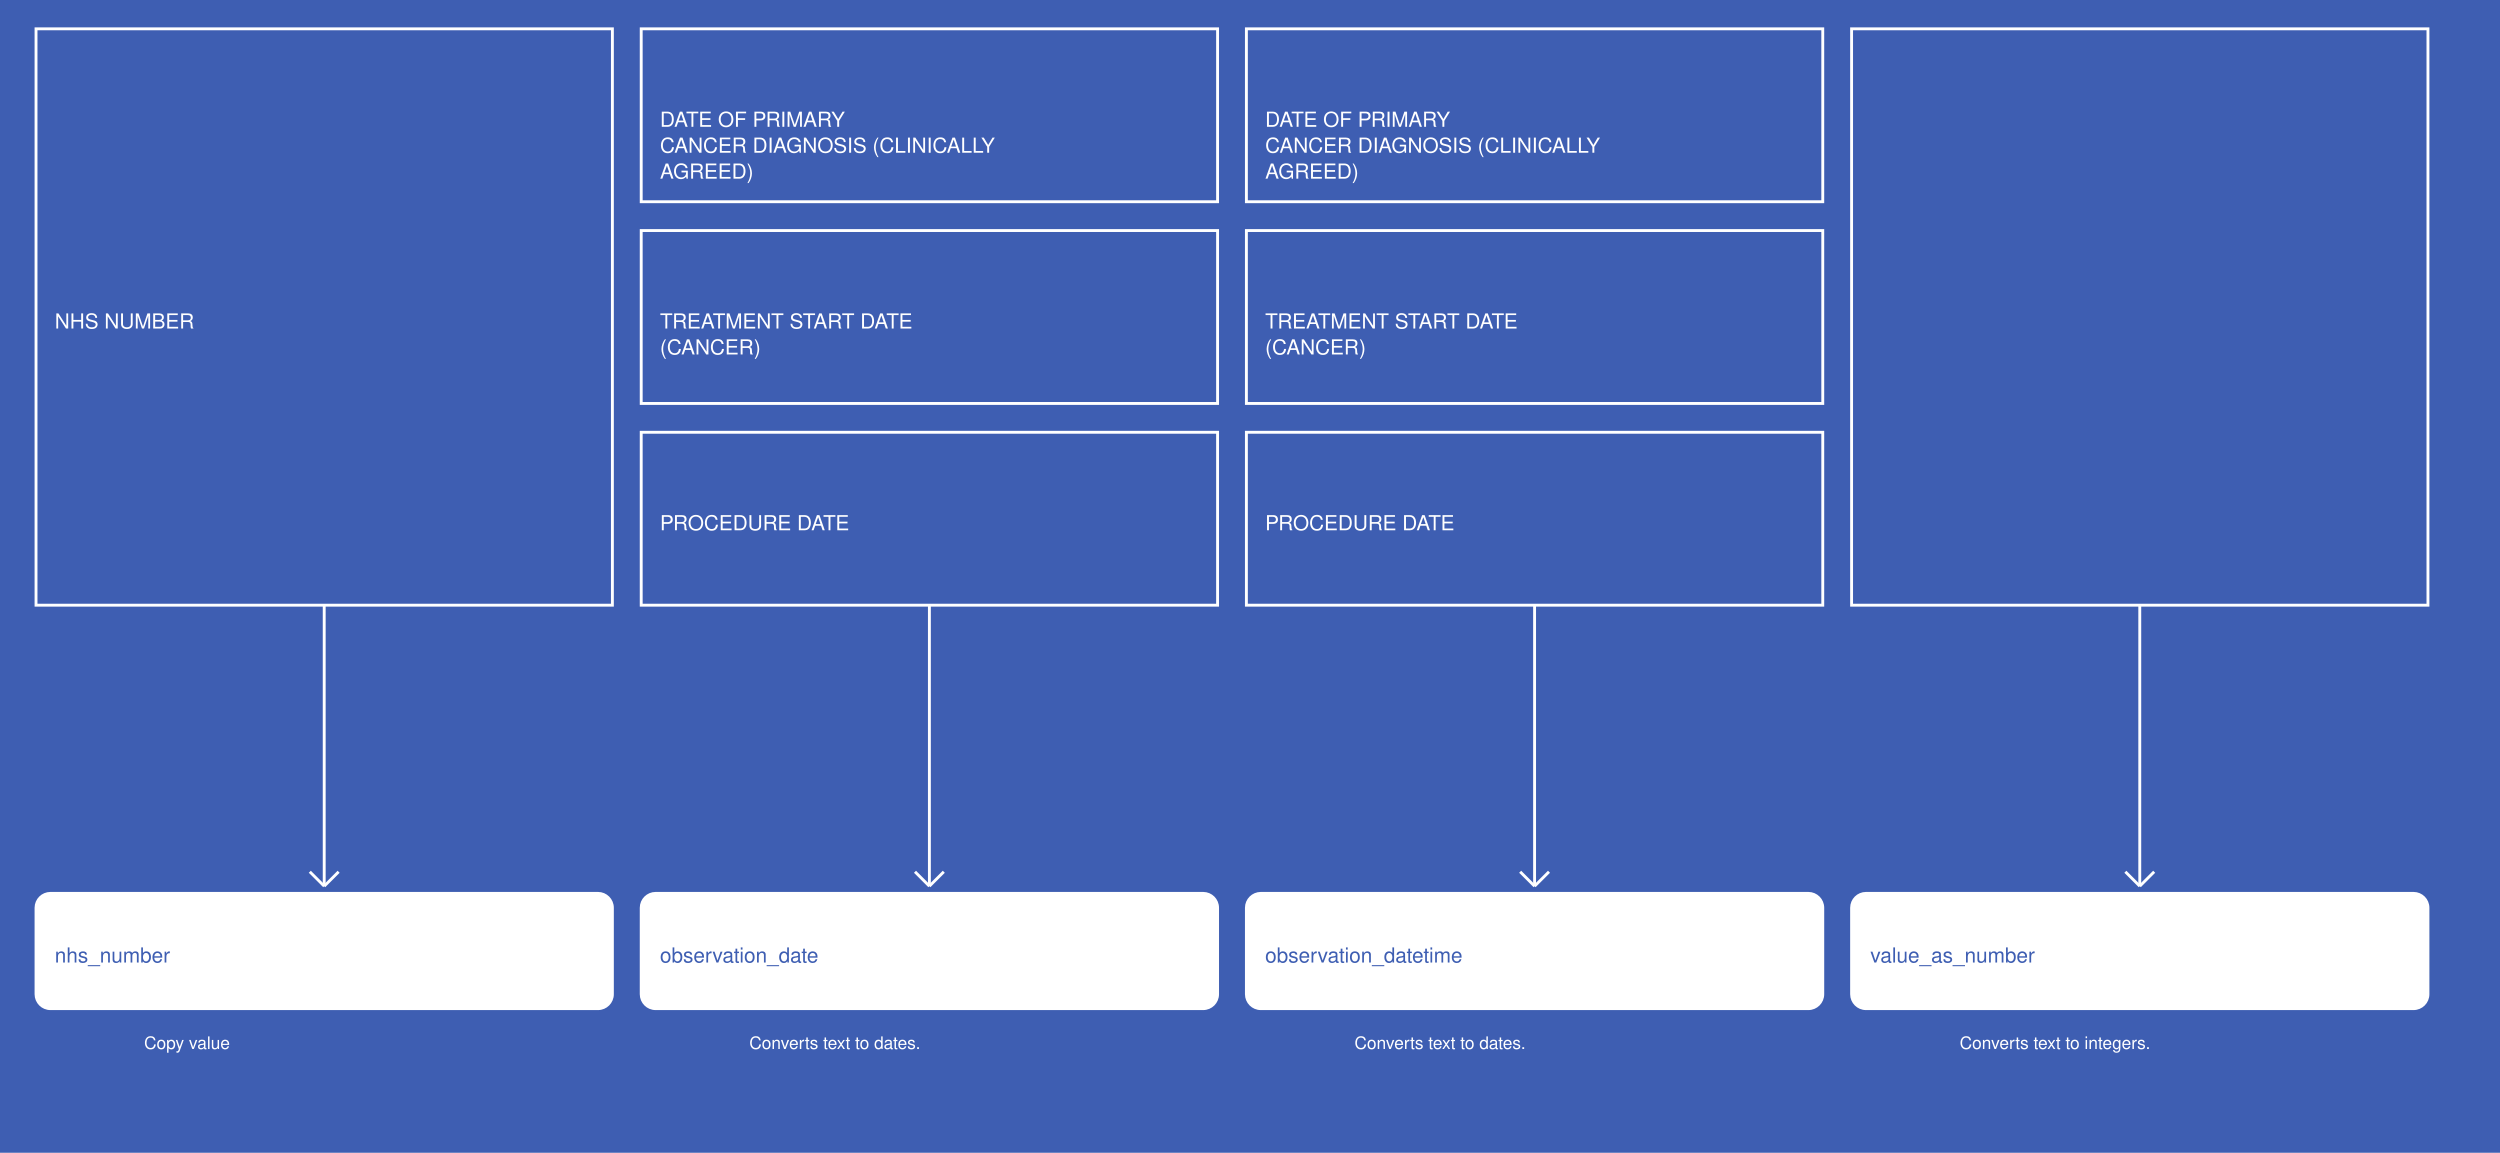
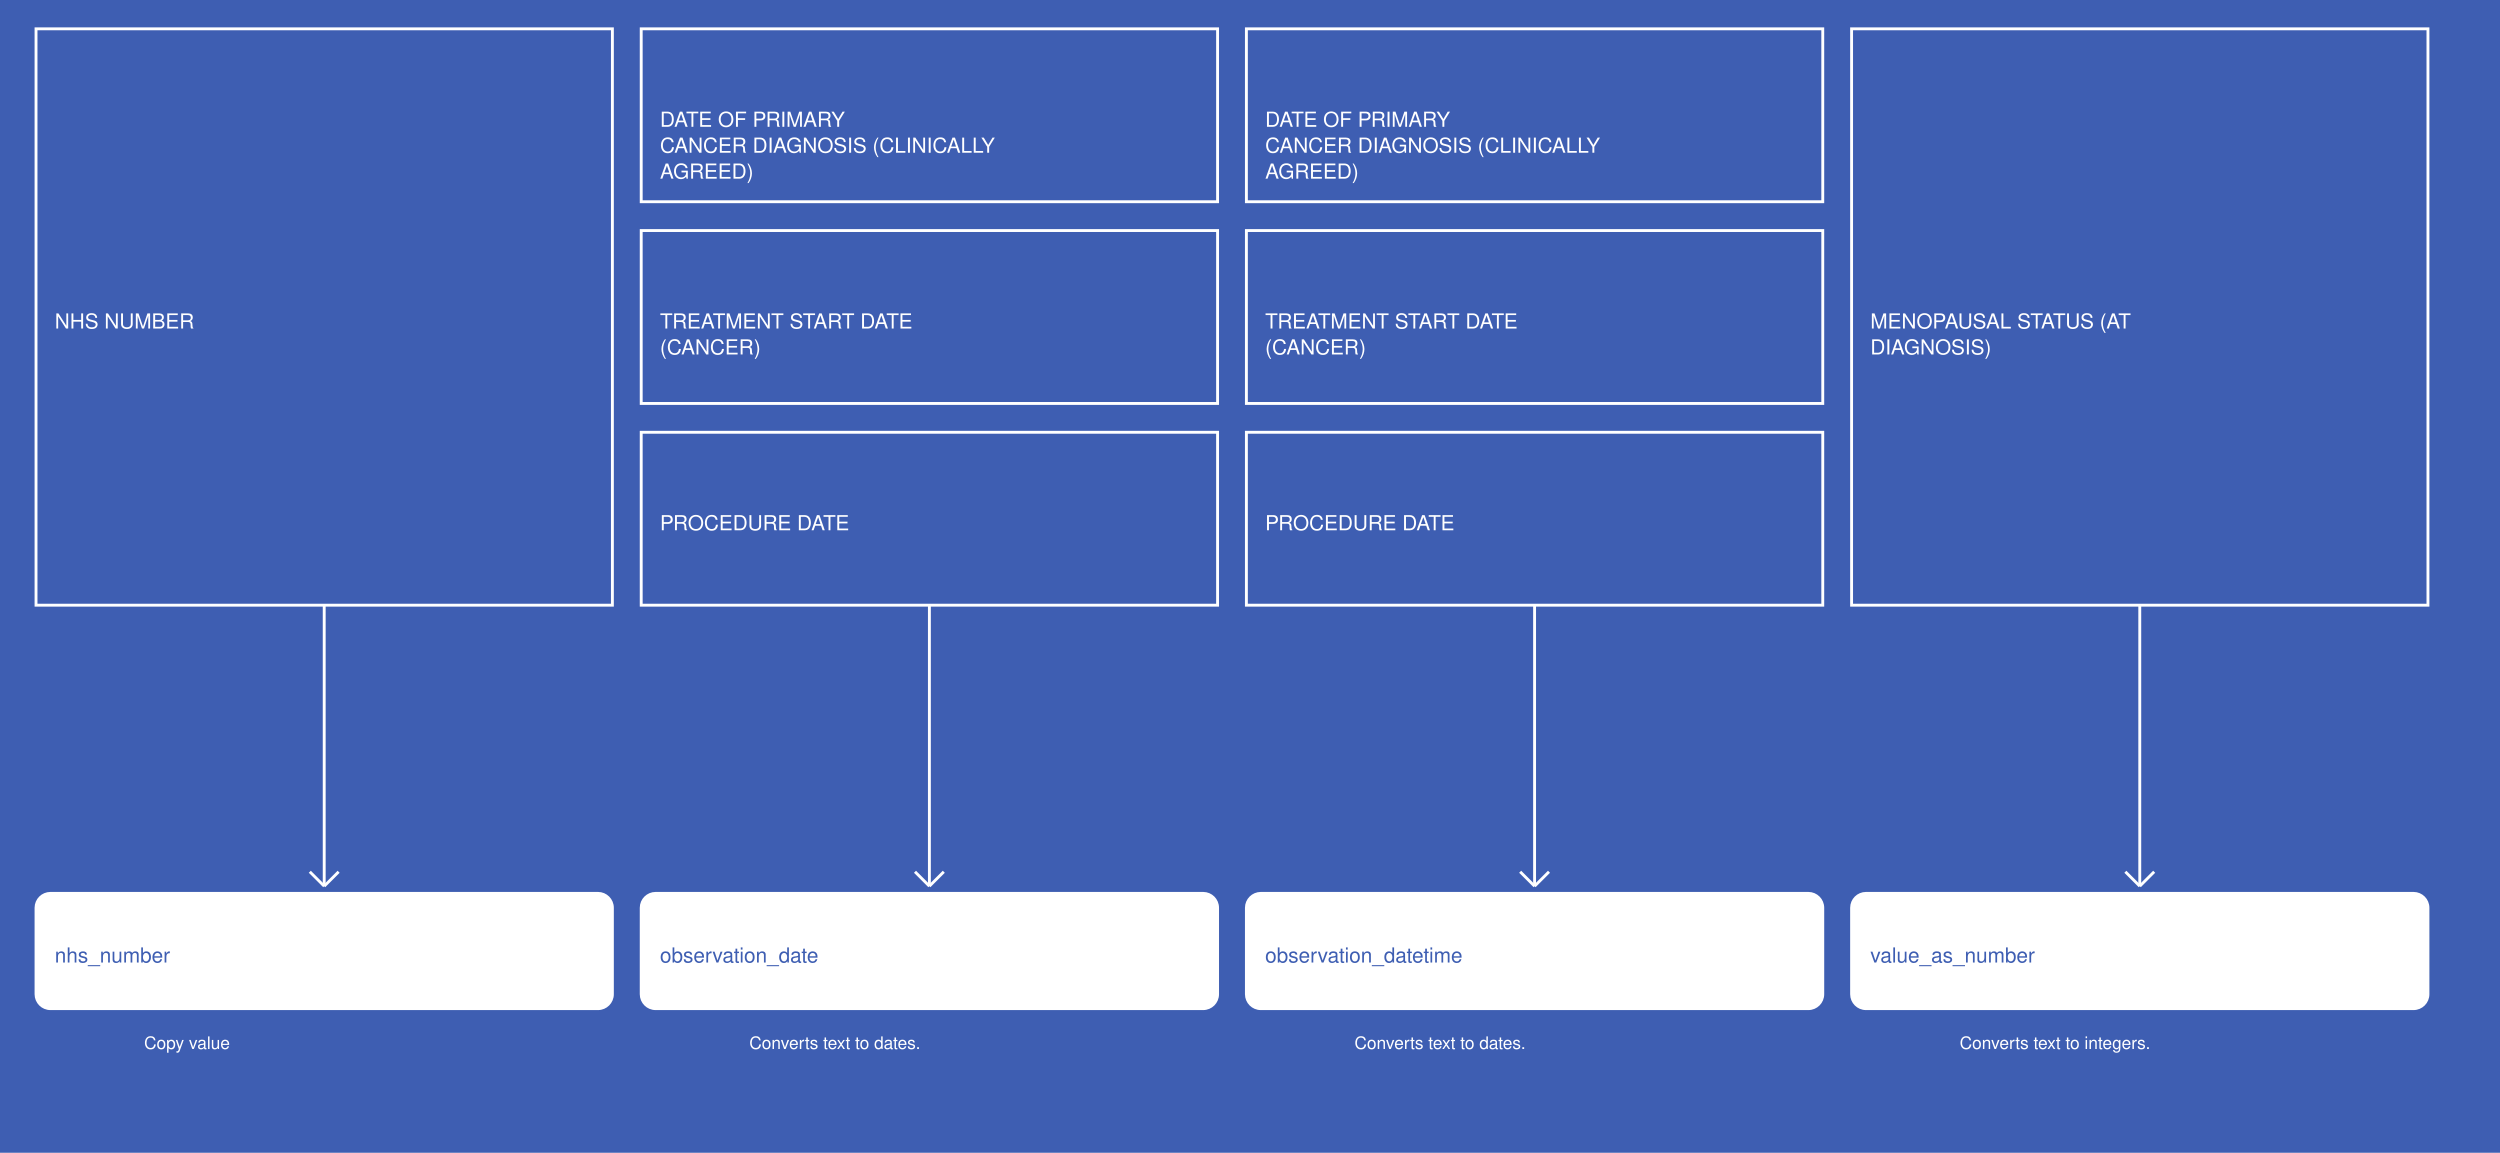
<svg xmlns="http://www.w3.org/2000/svg" width="1735" height="800">
  <rect width="100%" height="100%" fill="#3E5EB2" />
  <g>
    <rect x="25" y="20" width="400" height="400" fill="#3E5EB2" stroke="white" stroke-width="2" />
    <text x="38" y="228" fill="white" font-family="Helvetica" font-size="1.2em" text-anchor="start">NHS NUMBER</text>
  </g>
  <g>
    <line x1="225" y1="420" x2="225" y2="615" stroke="white" stroke-width="2" />
    <line x1="215" y1="605" x2="225" y2="615" stroke="white" stroke-width="2" />
    <line x1="235" y1="605" x2="225" y2="615" stroke="white" stroke-width="2" />
    <text x="100" y="728" fill="white" font-size="1em" font-family="Helvetica">Copy value</text>
  </g>
  <g>
    <rect x="25" y="620" width="400" height="80" fill="white" stroke="white" stroke-width="2" rx="10" />
    <text x="38" y="668" fill="#3E5EB2" font-family="Helvetica" font-size="1.2em" text-anchor="start">nhs_number</text>
  </g>
  <g>
    <rect x="445" y="20" width="400" height="120" fill="#3E5EB2" stroke="white" stroke-width="2" />
    <text x="458" y="88" fill="white" font-family="Helvetica" font-size="1.2em" text-anchor="start">DATE OF PRIMARY</text>
    <text x="458" y="106" fill="white" font-family="Helvetica" font-size="1.2em" text-anchor="start">CANCER DIAGNOSIS (CLINICALLY</text>
    <text x="458" y="124" fill="white" font-family="Helvetica" font-size="1.2em" text-anchor="start">AGREED)</text>
  </g>
  <g>
    <rect x="445" y="160" width="400" height="120" fill="#3E5EB2" stroke="white" stroke-width="2" />
    <text x="458" y="228" fill="white" font-family="Helvetica" font-size="1.2em" text-anchor="start">TREATMENT START DATE</text>
    <text x="458" y="246" fill="white" font-family="Helvetica" font-size="1.2em" text-anchor="start">(CANCER)</text>
  </g>
  <g>
    <rect x="445" y="300" width="400" height="120" fill="#3E5EB2" stroke="white" stroke-width="2" />
    <text x="458" y="368" fill="white" font-family="Helvetica" font-size="1.2em" text-anchor="start">PROCEDURE DATE</text>
  </g>
  <g>
    <line x1="645" y1="420" x2="645" y2="615" stroke="white" stroke-width="2" />
    <line x1="635" y1="605" x2="645" y2="615" stroke="white" stroke-width="2" />
    <line x1="655" y1="605" x2="645" y2="615" stroke="white" stroke-width="2" />
    <text x="520" y="728" fill="white" font-size="1em" font-family="Helvetica">Converts text to dates.</text>
  </g>
  <g>
    <rect x="445" y="620" width="400" height="80" fill="white" stroke="white" stroke-width="2" rx="10" />
    <text x="458" y="668" fill="#3E5EB2" font-family="Helvetica" font-size="1.2em" text-anchor="start">observation_date</text>
  </g>
  <g>
    <rect x="865" y="20" width="400" height="120" fill="#3E5EB2" stroke="white" stroke-width="2" />
    <text x="878" y="88" fill="white" font-family="Helvetica" font-size="1.2em" text-anchor="start">DATE OF PRIMARY</text>
    <text x="878" y="106" fill="white" font-family="Helvetica" font-size="1.2em" text-anchor="start">CANCER DIAGNOSIS (CLINICALLY</text>
    <text x="878" y="124" fill="white" font-family="Helvetica" font-size="1.2em" text-anchor="start">AGREED)</text>
  </g>
  <g>
    <rect x="865" y="160" width="400" height="120" fill="#3E5EB2" stroke="white" stroke-width="2" />
    <text x="878" y="228" fill="white" font-family="Helvetica" font-size="1.2em" text-anchor="start">TREATMENT START DATE</text>
    <text x="878" y="246" fill="white" font-family="Helvetica" font-size="1.2em" text-anchor="start">(CANCER)</text>
  </g>
  <g>
    <rect x="865" y="300" width="400" height="120" fill="#3E5EB2" stroke="white" stroke-width="2" />
    <text x="878" y="368" fill="white" font-family="Helvetica" font-size="1.2em" text-anchor="start">PROCEDURE DATE</text>
  </g>
  <g>
    <line x1="1065" y1="420" x2="1065" y2="615" stroke="white" stroke-width="2" />
    <line x1="1055" y1="605" x2="1065" y2="615" stroke="white" stroke-width="2" />
    <line x1="1075" y1="605" x2="1065" y2="615" stroke="white" stroke-width="2" />
    <text x="940" y="728" fill="white" font-size="1em" font-family="Helvetica">Converts text to dates.</text>
  </g>
  <g>
    <rect x="865" y="620" width="400" height="80" fill="white" stroke="white" stroke-width="2" rx="10" />
    <text x="878" y="668" fill="#3E5EB2" font-family="Helvetica" font-size="1.2em" text-anchor="start">observation_datetime</text>
  </g>
  <g>
    <rect x="1285" y="20" width="400" height="400" fill="#3E5EB2" stroke="white" stroke-width="2" />
-     <text x="1298" y="228" fill="white" font-family="Helvetica" font-size="1.2em" text-anchor="start" />
+     <text x="1298" y="228" fill="white" font-family="Helvetica" font-size="1.2em" text-anchor="start">MENOPAUSAL STATUS (AT</text>
+     <text x="1298" y="246" fill="white" font-family="Helvetica" font-size="1.2em" text-anchor="start">DIAGNOSIS)</text>
  </g>
  <g>
    <line x1="1485" y1="420" x2="1485" y2="615" stroke="white" stroke-width="2" />
    <line x1="1475" y1="605" x2="1485" y2="615" stroke="white" stroke-width="2" />
    <line x1="1495" y1="605" x2="1485" y2="615" stroke="white" stroke-width="2" />
    <text x="1360" y="728" fill="white" font-size="1em" font-family="Helvetica">Converts text to integers.</text>
  </g>
  <g>
    <rect x="1285" y="620" width="400" height="80" fill="white" stroke="white" stroke-width="2" rx="10" />
    <text x="1298" y="668" fill="#3E5EB2" font-family="Helvetica" font-size="1.2em" text-anchor="start">value_as_number</text>
  </g>
</svg>
